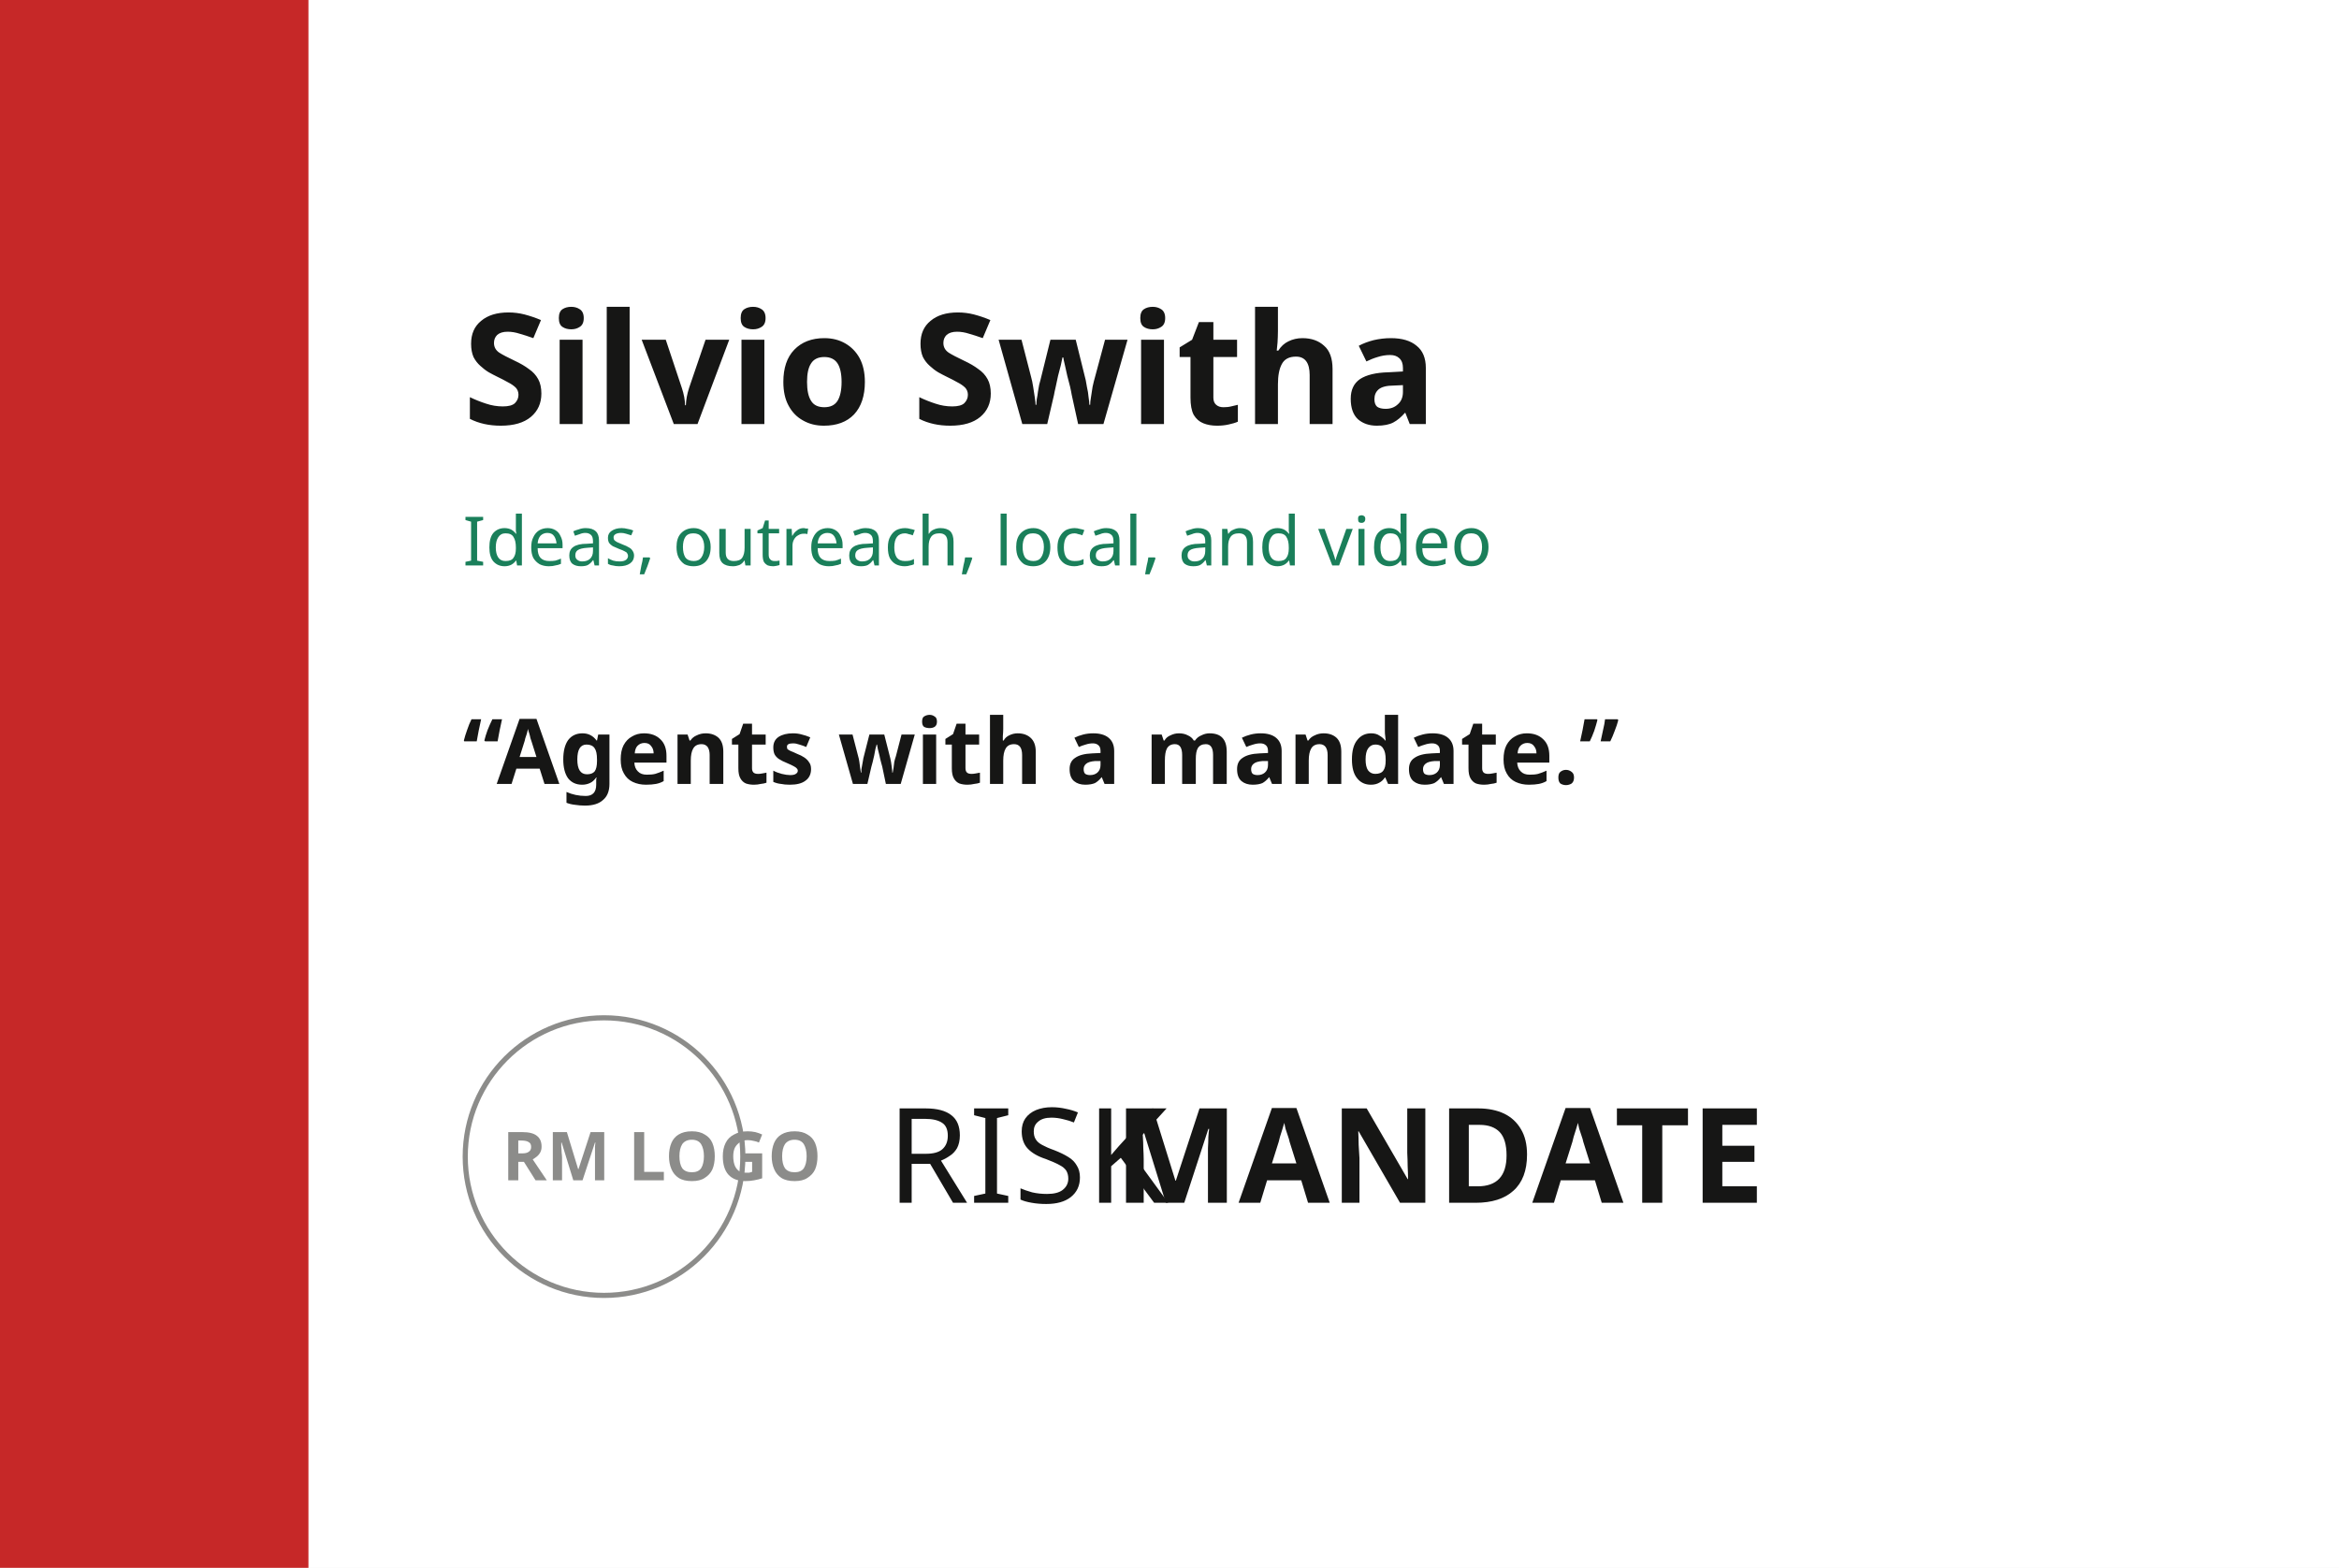
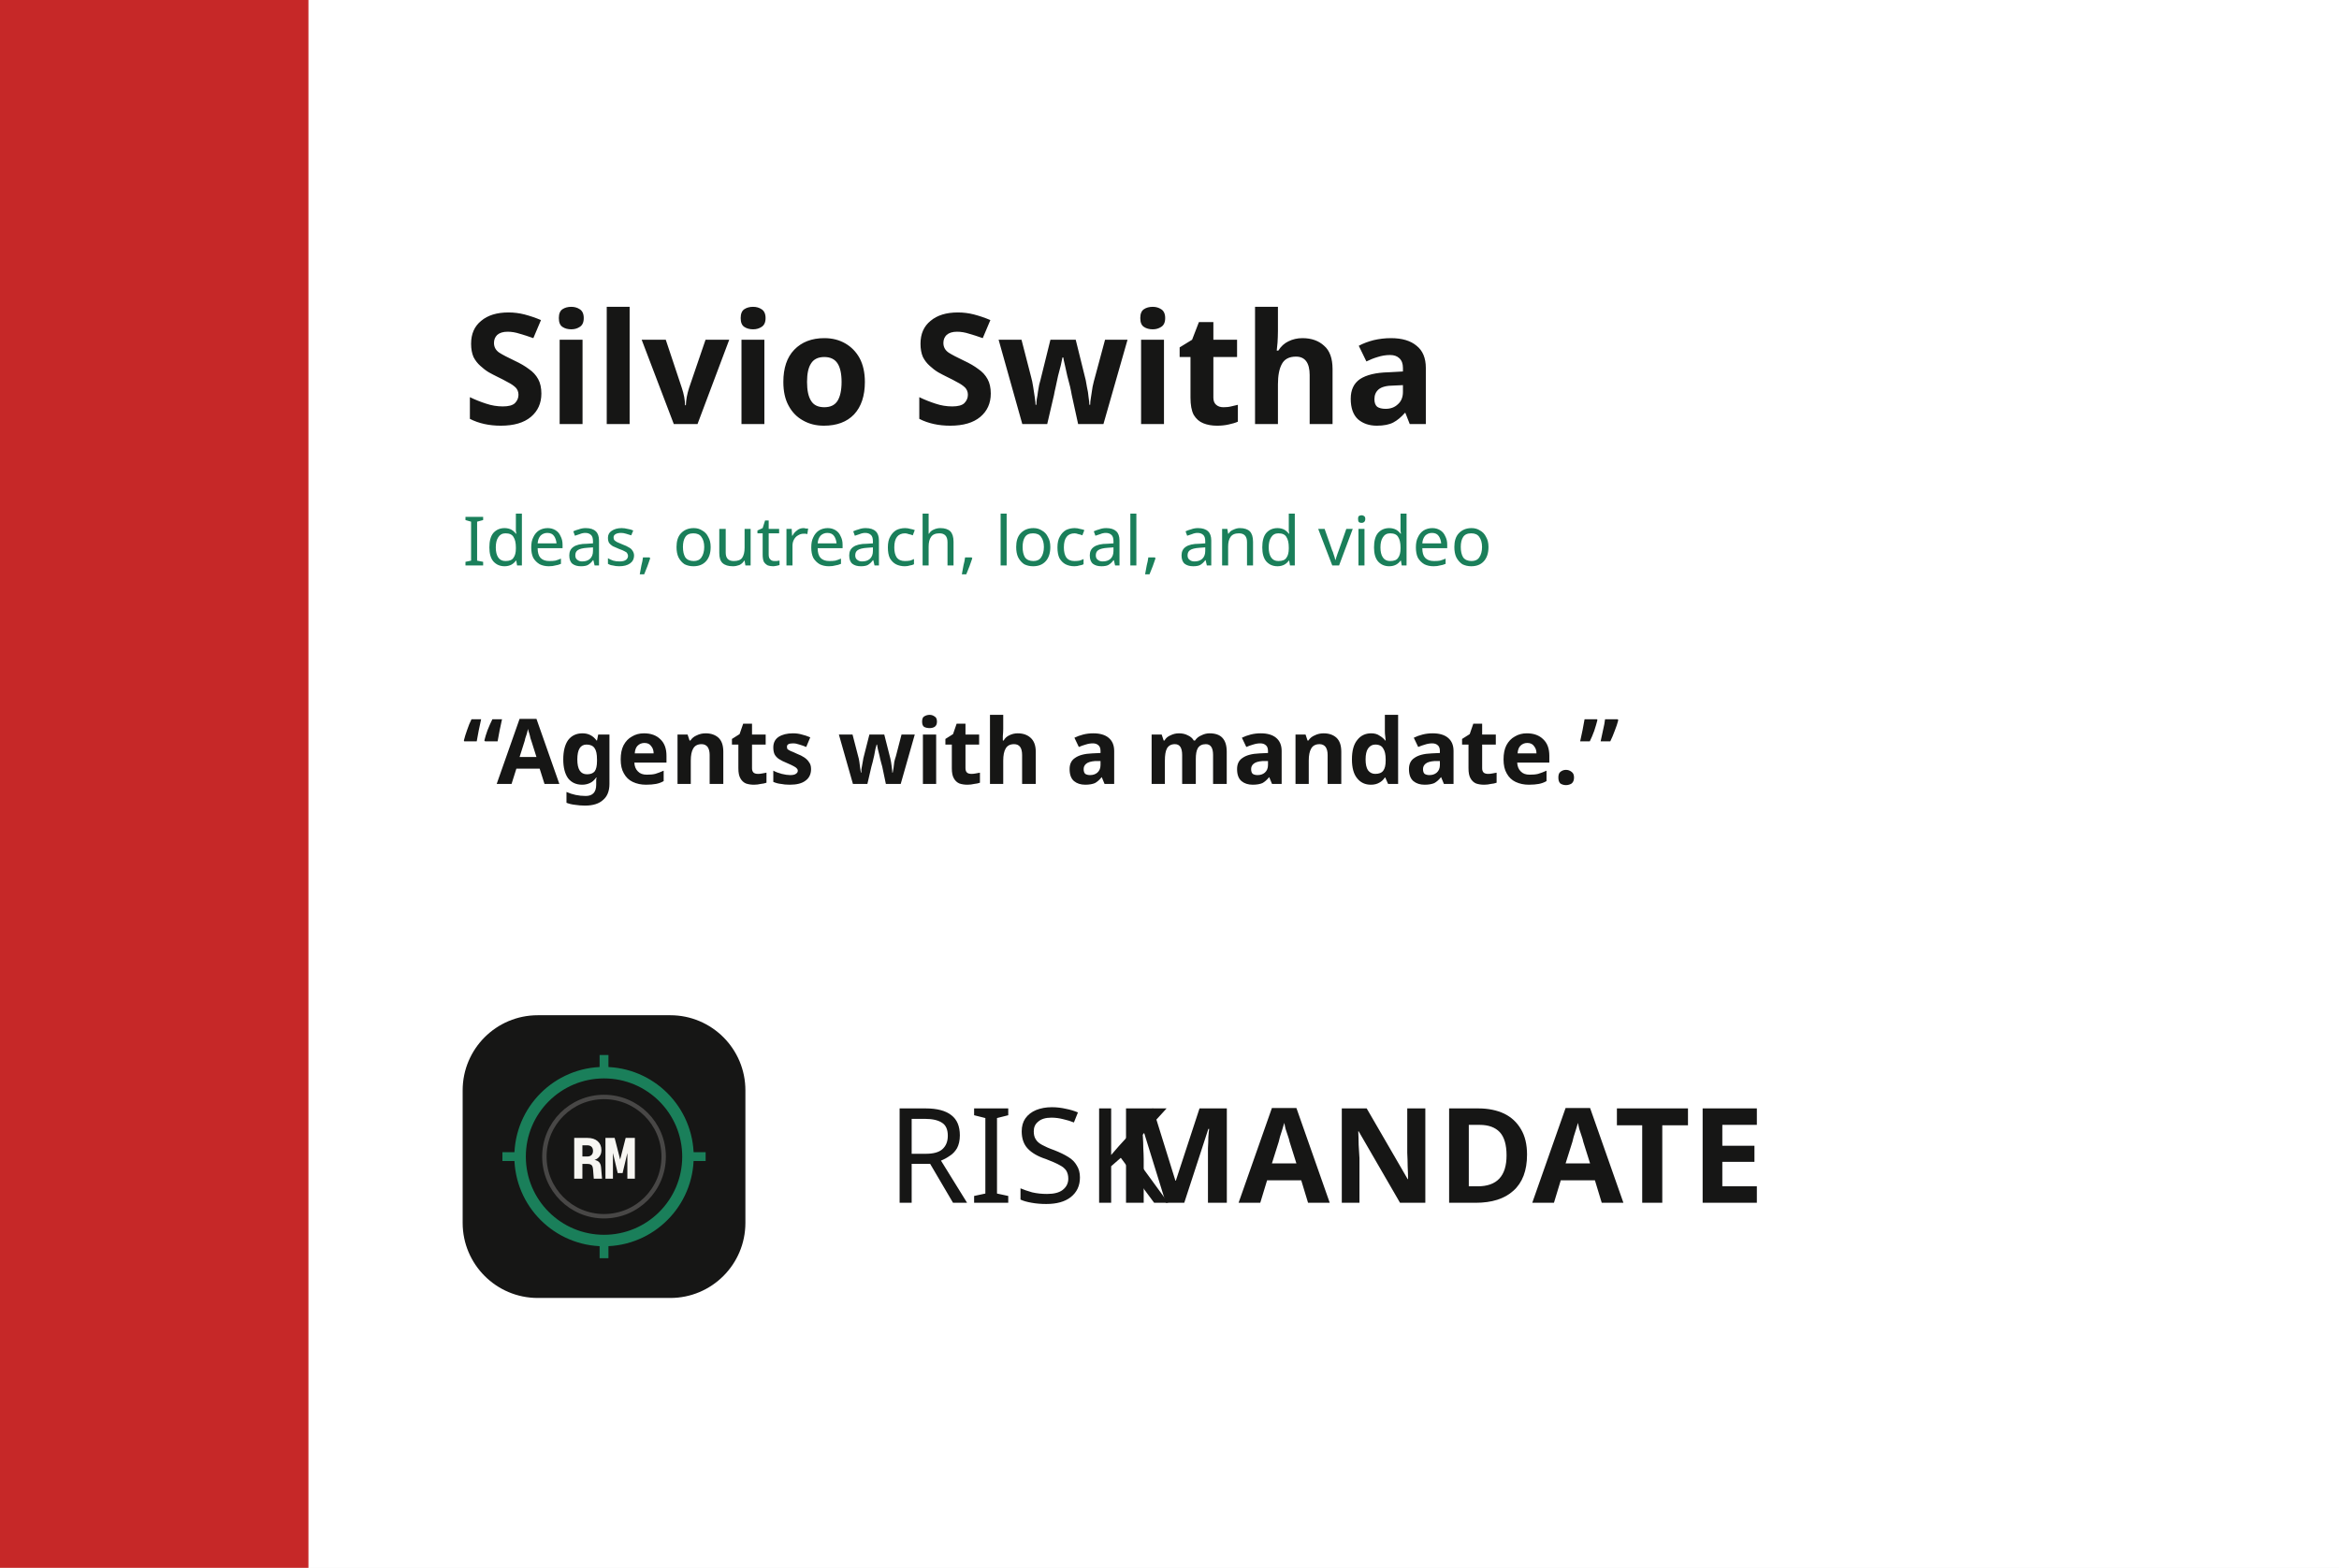
<svg xmlns="http://www.w3.org/2000/svg" width="91mm" height="61mm" viewBox="0 0 91 61">
  <rect x="0" y="0" width="91" height="61" fill="#FFFFFF" />
  <rect x="0" y="0" width="12" height="61" fill="#c62828" />
  <text class="safe" data-role="name" data-bg="#FFFFFF" x="18" y="16.5" font-family="Barlow Condensed" font-weight="700" font-size="6" fill="#161615">Silvio Switha</text>
  <text class="safe" data-role="role" data-bg="#FFFFFF" x="18" y="22" font-family="Barlow" font-weight="500" font-size="2.65" fill="#1A7F5A">Ideas, outreach, local, and video</text>
  <text class="safe" data-role="line" data-bg="#FFFFFF" x="18" y="30.5" font-family="Barlow Condensed" font-weight="600" font-size="3.53" fill="#161615">“Agents with a mandate.”</text>
-   <g id="rm-logo" class="safe" data-role="logo" data-cut="containered" data-d="11">
-     <circle cx="23.5" cy="45" r="5.4" fill="none" stroke="#8C8C8A" stroke-width="0.2" />
-     <text class="safe" data-role="placeholder" data-bg="#FFFFFF" x="19.54" y="45.92" font-family="Barlow Condensed" font-weight="600" font-size="2.63" fill="#8C8C8A">RM LOGO</text>
+   <g id="rm-logo" class="safe" data-role="logo" data-cut="containered" data-d="11" data-src="brand/riskmandate-mark.svg" transform="translate(18,39.5) scale(0.171875)">
+     <rect width="64" height="64" rx="17" fill="#161615" />
+     <circle cx="32" cy="32" r="19" stroke="#1A7F5A" stroke-width="2.6" fill="none" />
+     <circle cx="32" cy="32" r="13.5" stroke="#484746" stroke-width="1" fill="none" />
+     <g stroke="#1A7F5A" stroke-width="2">
+       <line x1="32" y1="9" x2="32" y2="14" />
+       <line x1="32" y1="50" x2="32" y2="55" />
+       <line x1="9" y1="32" x2="14" y2="32" />
+       <line x1="50" y1="32" x2="55" y2="32" />
+     </g>
+     <path d="M25.251 37.000L25.251 27.770L28.230 27.770C29.227 27.770 30.006 28.019 30.566 28.516C31.127 29.014 31.408 29.689 31.408 30.542C31.408 30.996 31.312 31.392 31.120 31.731C30.929 32.070 30.669 32.336 30.342 32.529C30.014 32.723 29.652 32.835 29.255 32.866L29.203 32.694C29.891 32.708 30.404 32.850 30.743 33.121C31.082 33.391 31.278 33.826 31.330 34.426L31.548 37.000L29.681 37.000L29.515 34.920C29.489 34.572 29.428 34.306 29.333 34.123C29.237 33.940 29.092 33.815 28.896 33.749C28.700 33.682 28.437 33.649 28.106 33.649L27.102 33.649L27.102 37.000ZM27.102 31.979L28.168 31.979C28.601 31.979 28.932 31.868 29.161 31.645C29.390 31.423 29.504 31.109 29.504 30.705C29.504 30.298 29.390 29.985 29.161 29.767C28.932 29.548 28.601 29.439 28.168 29.439L27.102 29.439ZM35.094 35.726L33.788 30.214L34.017 30.167L34.017 37.000L32.322 37.000L32.322 27.770L34.402 27.770L35.894 33.615L35.406 33.615L36.898 27.770L38.978 27.770L38.978 37.000L37.283 37.000L37.283 30.167L37.512 30.214L36.206 35.726Z" fill="#F7F6F2" />
  </g>
  <text class="safe" data-role="wordmark" data-bg="#FFFFFF" x="34.5" y="46.8" font-family="Barlow Condensed" font-weight="300" font-size="5.14" fill="#161615">RISK</text>
  <text class="safe" data-role="wordmark" data-bg="#FFFFFF" x="43.34" y="46.8" font-family="Barlow Condensed" font-weight="700" font-size="5.14" fill="#161615">MANDATE</text>
</svg>
